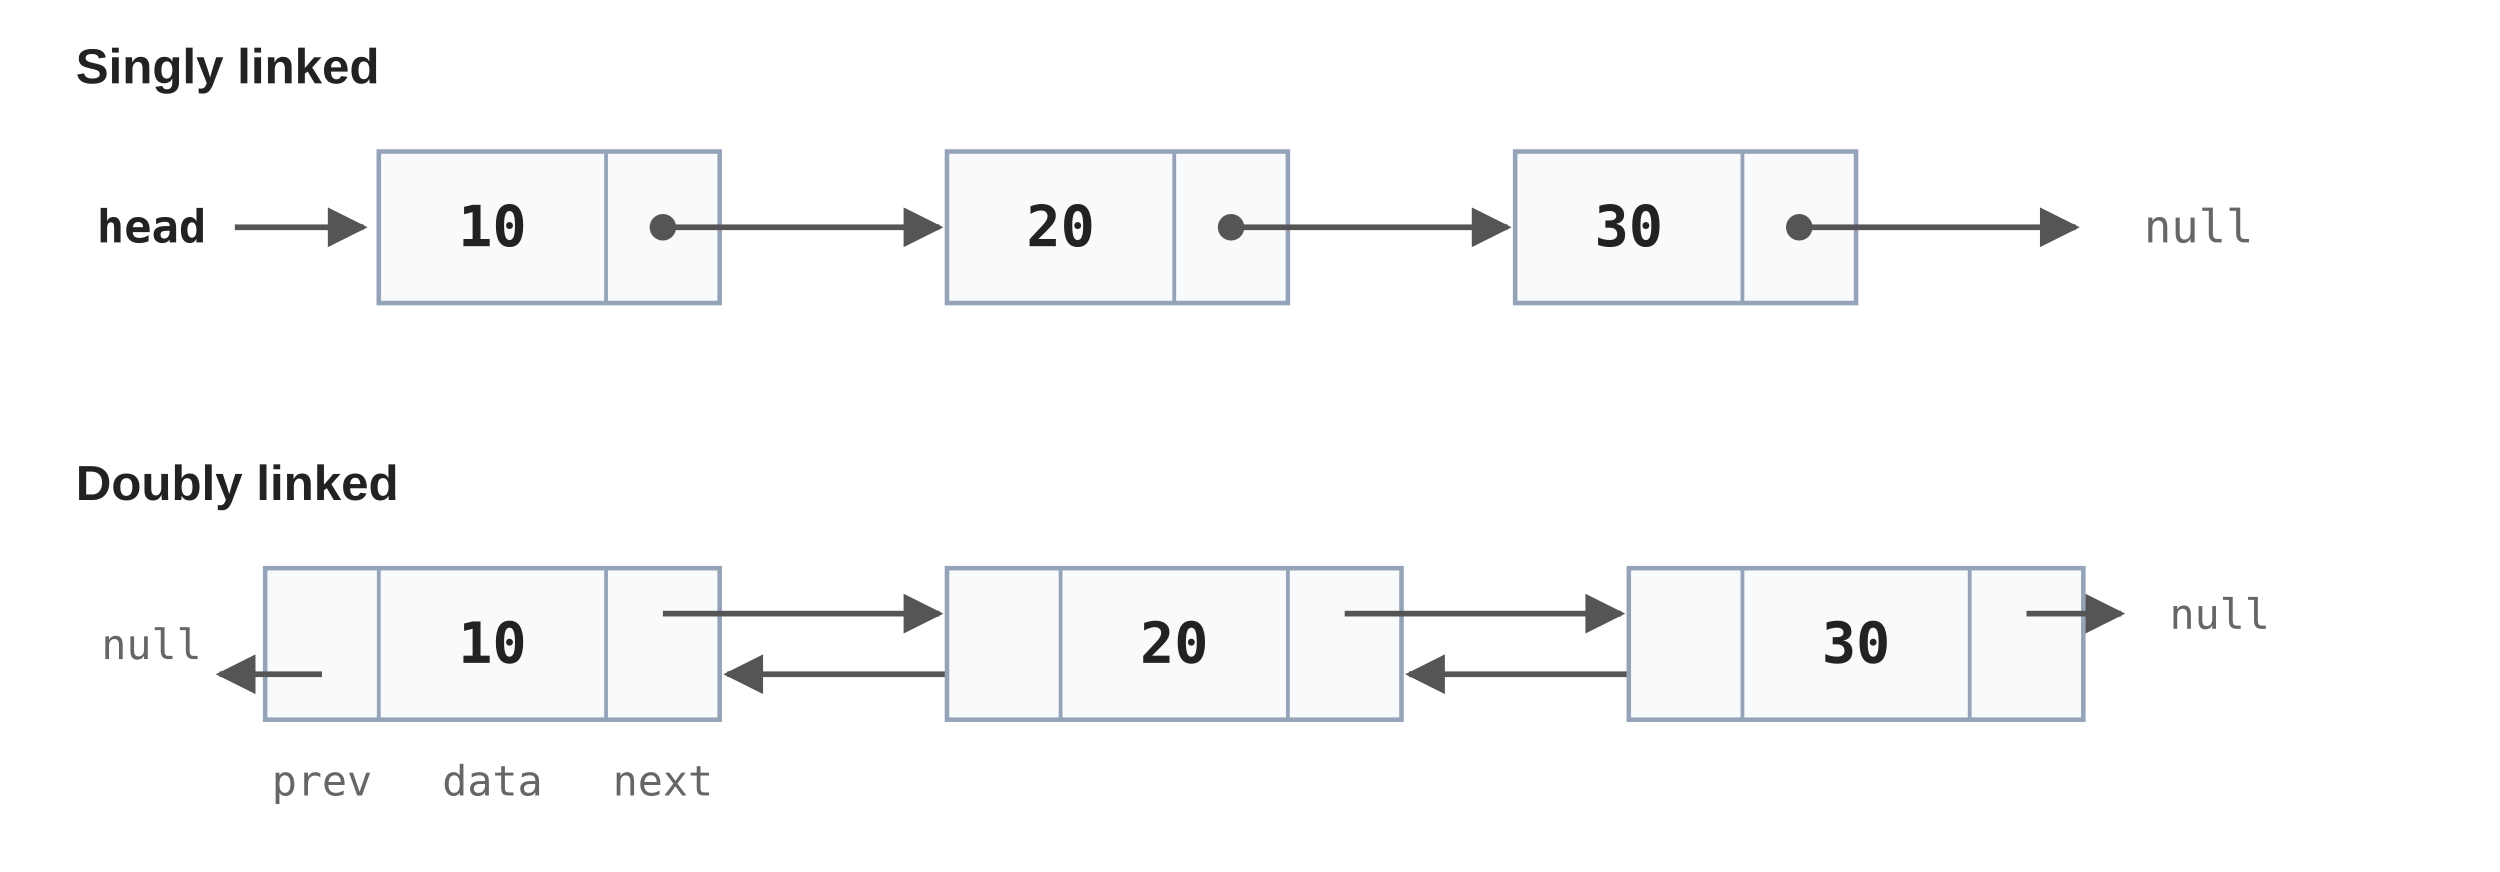
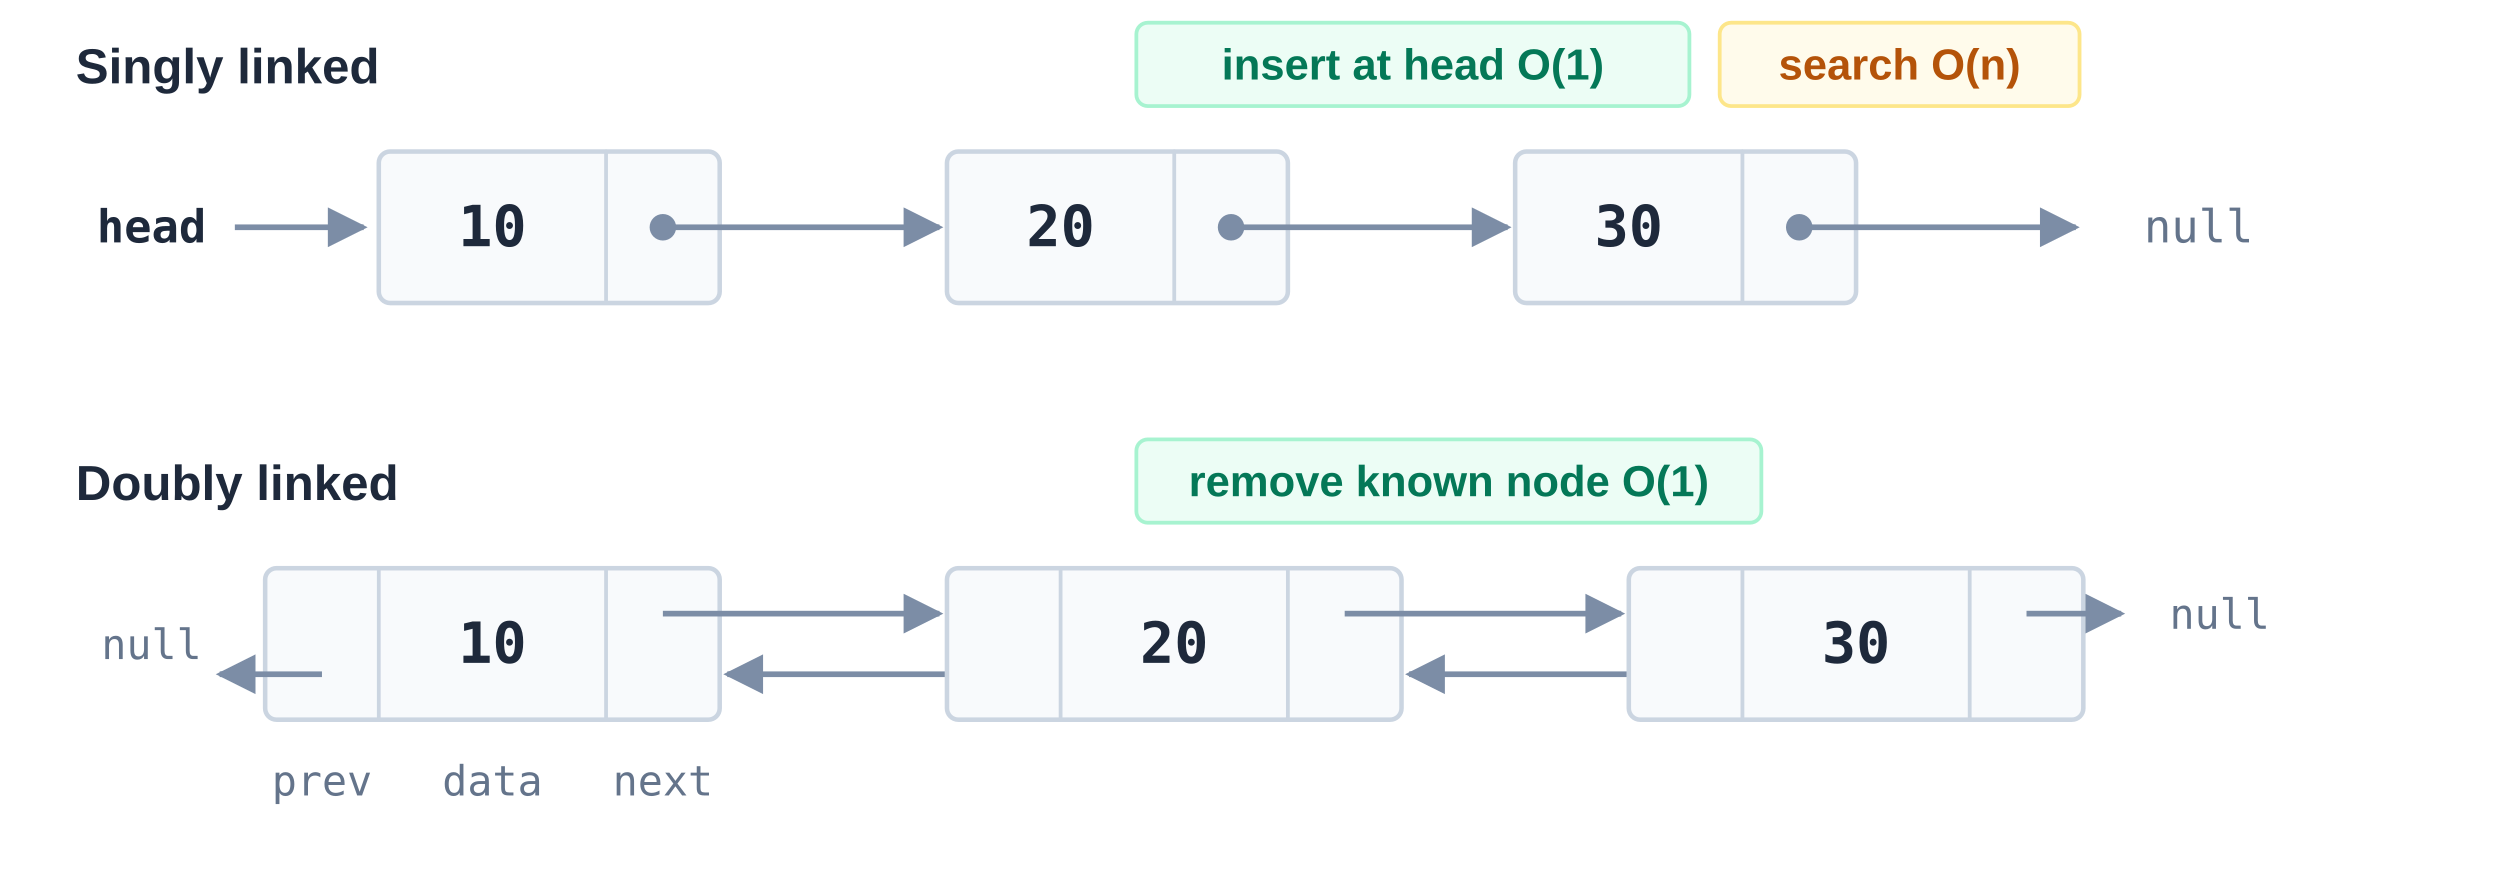
<svg xmlns="http://www.w3.org/2000/svg" width="660" height="230" viewBox="0 0 660 230" role="img" aria-label="Singly linked list: head points to nodes 10, 20, 30, each holding data and a next reference, ending in null. Doubly linked list: each node also holds a prev reference, so it can be walked in both directions">
  <defs>
    <marker id="ll-a" viewBox="0 0 10 10" refX="9" refY="5" markerWidth="7" markerHeight="7" orient="auto-start-reverse">
-       <path d="M0 0 L10 5 L0 10 Z" fill="#555555" />
+       <path d="M0 0 L10 5 L0 10 Z" fill="#7C8DA6" />
    </marker>
    <marker id="ll-h" viewBox="0 0 10 10" refX="9" refY="5" markerWidth="7" markerHeight="7" orient="auto-start-reverse">
      <path d="M0 0 L10 5 L0 10 Z" fill="#B45309" />
    </marker>
+     <filter id="ll-s" x="-10%" y="-15%" width="120%" height="150%">
+       <feDropShadow dx="0" dy="1.5" stdDeviation="1.5" flood-color="#0F172A" flood-opacity="0.10" />
+     </filter>
  </defs>
-   <text x="20" y="22" text-anchor="start" font-family="system-ui, -apple-system, 'Segoe UI', Arial, sans-serif" font-size="13" font-weight="600" fill="#222222">Singly linked</text>
-   <text x="40" y="64" text-anchor="middle" font-family="ui-monospace, Consolas, monospace" font-size="12" font-weight="600" fill="#222222">head</text>
-   <path d="M62 60 H96" fill="none" stroke="#555555" stroke-width="1.5" marker-end="url(#ll-a)" />
-   <rect x="100" y="40" width="90" height="40" rx="0" fill="#F8FAFC" stroke="#94A3B8" stroke-width="1.2" />
-   <path d="M160 40 V80" fill="none" stroke="#94A3B8" stroke-width="1" />
-   <text x="130" y="65" text-anchor="middle" font-family="ui-monospace, Consolas, monospace" font-size="15" font-weight="600" fill="#222222">10</text>
-   <circle cx="175" cy="60" r="3.5" fill="#555555" />
-   <path d="M175 60 H248" fill="none" stroke="#555555" stroke-width="1.5" marker-end="url(#ll-a)" />
-   <rect x="250" y="40" width="90" height="40" rx="0" fill="#F8FAFC" stroke="#94A3B8" stroke-width="1.2" />
-   <path d="M310 40 V80" fill="none" stroke="#94A3B8" stroke-width="1" />
-   <text x="280" y="65" text-anchor="middle" font-family="ui-monospace, Consolas, monospace" font-size="15" font-weight="600" fill="#222222">20</text>
-   <circle cx="325" cy="60" r="3.5" fill="#555555" />
-   <path d="M325 60 H398" fill="none" stroke="#555555" stroke-width="1.5" marker-end="url(#ll-a)" />
-   <rect x="400" y="40" width="90" height="40" rx="0" fill="#F8FAFC" stroke="#94A3B8" stroke-width="1.2" />
-   <path d="M460 40 V80" fill="none" stroke="#94A3B8" stroke-width="1" />
-   <text x="430" y="65" text-anchor="middle" font-family="ui-monospace, Consolas, monospace" font-size="15" font-weight="600" fill="#222222">30</text>
-   <circle cx="475" cy="60" r="3.5" fill="#555555" />
-   <path d="M475 60 H548" fill="none" stroke="#555555" stroke-width="1.5" marker-end="url(#ll-a)" />
-   <text x="566" y="64" text-anchor="start" font-family="ui-monospace, Consolas, monospace" font-size="12" font-weight="400" fill="#666666">null</text>
-   <text x="20" y="132" text-anchor="start" font-family="system-ui, -apple-system, 'Segoe UI', Arial, sans-serif" font-size="13" font-weight="600" fill="#222222">Doubly linked</text>
-   <rect x="70" y="150" width="120" height="40" rx="0" fill="#F8FAFC" stroke="#94A3B8" stroke-width="1.2" />
-   <path d="M100 150 V190" fill="none" stroke="#94A3B8" stroke-width="1" />
-   <path d="M160 150 V190" fill="none" stroke="#94A3B8" stroke-width="1" />
-   <text x="130" y="175" text-anchor="middle" font-family="ui-monospace, Consolas, monospace" font-size="15" font-weight="600" fill="#222222">10</text>
-   <path d="M175 162 H248" fill="none" stroke="#555555" stroke-width="1.5" marker-end="url(#ll-a)" />
-   <path d="M265 178 H192" fill="none" stroke="#555555" stroke-width="1.5" marker-end="url(#ll-a)" />
-   <rect x="250" y="150" width="120" height="40" rx="0" fill="#F8FAFC" stroke="#94A3B8" stroke-width="1.2" />
-   <path d="M280 150 V190" fill="none" stroke="#94A3B8" stroke-width="1" />
-   <path d="M340 150 V190" fill="none" stroke="#94A3B8" stroke-width="1" />
-   <text x="310" y="175" text-anchor="middle" font-family="ui-monospace, Consolas, monospace" font-size="15" font-weight="600" fill="#222222">20</text>
-   <path d="M355 162 H428" fill="none" stroke="#555555" stroke-width="1.5" marker-end="url(#ll-a)" />
-   <path d="M445 178 H372" fill="none" stroke="#555555" stroke-width="1.5" marker-end="url(#ll-a)" />
-   <rect x="430" y="150" width="120" height="40" rx="0" fill="#F8FAFC" stroke="#94A3B8" stroke-width="1.2" />
-   <path d="M460 150 V190" fill="none" stroke="#94A3B8" stroke-width="1" />
-   <path d="M520 150 V190" fill="none" stroke="#94A3B8" stroke-width="1" />
-   <text x="490" y="175" text-anchor="middle" font-family="ui-monospace, Consolas, monospace" font-size="15" font-weight="600" fill="#222222">30</text>
-   <text x="40" y="174" text-anchor="middle" font-family="ui-monospace, Consolas, monospace" font-size="11" font-weight="400" fill="#666666">null</text>
-   <path d="M85 178 H58" fill="none" stroke="#555555" stroke-width="1.5" marker-end="url(#ll-a)" />
-   <path d="M535 162 H560" fill="none" stroke="#555555" stroke-width="1.5" marker-end="url(#ll-a)" />
-   <text x="586" y="166" text-anchor="middle" font-family="ui-monospace, Consolas, monospace" font-size="11" font-weight="400" fill="#666666">null</text>
-   <text x="85" y="210" text-anchor="middle" font-family="ui-monospace, Consolas, monospace" font-size="11" font-weight="400" fill="#666666">prev</text>
-   <text x="130" y="210" text-anchor="middle" font-family="ui-monospace, Consolas, monospace" font-size="11" font-weight="400" fill="#666666">data</text>
-   <text x="175" y="210" text-anchor="middle" font-family="ui-monospace, Consolas, monospace" font-size="11" font-weight="400" fill="#666666">next</text>
+   <text x="20" y="22" text-anchor="start" font-family="system-ui, -apple-system, 'Segoe UI', Arial, sans-serif" font-size="13" font-weight="600" fill="#1E293B">Singly linked</text>
+   <text x="40" y="64" text-anchor="middle" font-family="ui-monospace, Consolas, monospace" font-size="12" font-weight="600" fill="#1E293B">head</text>
+   <path d="M62 60 H96" fill="none" stroke="#7C8DA6" stroke-width="1.5" marker-end="url(#ll-a)" />
+   <rect x="100" y="40" width="90" height="40" rx="3" fill="#F8FAFC" stroke="#CBD5E1" stroke-width="1.2" />
+   <path d="M160 40 V80" fill="none" stroke="#CBD5E1" stroke-width="1" stroke-linecap="round" stroke-linejoin="round" />
+   <text x="130" y="65" text-anchor="middle" font-family="ui-monospace, Consolas, monospace" font-size="15" font-weight="600" fill="#1E293B">10</text>
+   <circle cx="175" cy="60" r="3.5" fill="#7C8DA6" />
+   <path d="M175 60 H248" fill="none" stroke="#7C8DA6" stroke-width="1.5" marker-end="url(#ll-a)" />
+   <rect x="250" y="40" width="90" height="40" rx="3" fill="#F8FAFC" stroke="#CBD5E1" stroke-width="1.2" />
+   <path d="M310 40 V80" fill="none" stroke="#CBD5E1" stroke-width="1" stroke-linecap="round" stroke-linejoin="round" />
+   <text x="280" y="65" text-anchor="middle" font-family="ui-monospace, Consolas, monospace" font-size="15" font-weight="600" fill="#1E293B">20</text>
+   <circle cx="325" cy="60" r="3.5" fill="#7C8DA6" />
+   <path d="M325 60 H398" fill="none" stroke="#7C8DA6" stroke-width="1.5" marker-end="url(#ll-a)" />
+   <rect x="400" y="40" width="90" height="40" rx="3" fill="#F8FAFC" stroke="#CBD5E1" stroke-width="1.2" />
+   <path d="M460 40 V80" fill="none" stroke="#CBD5E1" stroke-width="1" stroke-linecap="round" stroke-linejoin="round" />
+   <text x="430" y="65" text-anchor="middle" font-family="ui-monospace, Consolas, monospace" font-size="15" font-weight="600" fill="#1E293B">30</text>
+   <circle cx="475" cy="60" r="3.5" fill="#7C8DA6" />
+   <path d="M475 60 H548" fill="none" stroke="#7C8DA6" stroke-width="1.5" marker-end="url(#ll-a)" />
+   <text x="566" y="64" text-anchor="start" font-family="ui-monospace, Consolas, monospace" font-size="12" font-weight="400" fill="#64748B">null</text>
+   <text x="20" y="132" text-anchor="start" font-family="system-ui, -apple-system, 'Segoe UI', Arial, sans-serif" font-size="13" font-weight="600" fill="#1E293B">Doubly linked</text>
+   <rect x="70" y="150" width="120" height="40" rx="3" fill="#F8FAFC" stroke="#CBD5E1" stroke-width="1.2" />
+   <path d="M100 150 V190" fill="none" stroke="#CBD5E1" stroke-width="1" stroke-linecap="round" stroke-linejoin="round" />
+   <path d="M160 150 V190" fill="none" stroke="#CBD5E1" stroke-width="1" stroke-linecap="round" stroke-linejoin="round" />
+   <text x="130" y="175" text-anchor="middle" font-family="ui-monospace, Consolas, monospace" font-size="15" font-weight="600" fill="#1E293B">10</text>
+   <path d="M175 162 H248" fill="none" stroke="#7C8DA6" stroke-width="1.5" marker-end="url(#ll-a)" />
+   <path d="M265 178 H192" fill="none" stroke="#7C8DA6" stroke-width="1.5" marker-end="url(#ll-a)" />
+   <rect x="250" y="150" width="120" height="40" rx="3" fill="#F8FAFC" stroke="#CBD5E1" stroke-width="1.2" />
+   <path d="M280 150 V190" fill="none" stroke="#CBD5E1" stroke-width="1" stroke-linecap="round" stroke-linejoin="round" />
+   <path d="M340 150 V190" fill="none" stroke="#CBD5E1" stroke-width="1" stroke-linecap="round" stroke-linejoin="round" />
+   <text x="310" y="175" text-anchor="middle" font-family="ui-monospace, Consolas, monospace" font-size="15" font-weight="600" fill="#1E293B">20</text>
+   <path d="M355 162 H428" fill="none" stroke="#7C8DA6" stroke-width="1.5" marker-end="url(#ll-a)" />
+   <path d="M445 178 H372" fill="none" stroke="#7C8DA6" stroke-width="1.5" marker-end="url(#ll-a)" />
+   <rect x="430" y="150" width="120" height="40" rx="3" fill="#F8FAFC" stroke="#CBD5E1" stroke-width="1.2" />
+   <path d="M460 150 V190" fill="none" stroke="#CBD5E1" stroke-width="1" stroke-linecap="round" stroke-linejoin="round" />
+   <path d="M520 150 V190" fill="none" stroke="#CBD5E1" stroke-width="1" stroke-linecap="round" stroke-linejoin="round" />
+   <text x="490" y="175" text-anchor="middle" font-family="ui-monospace, Consolas, monospace" font-size="15" font-weight="600" fill="#1E293B">30</text>
+   <text x="40" y="174" text-anchor="middle" font-family="ui-monospace, Consolas, monospace" font-size="11" font-weight="400" fill="#64748B">null</text>
+   <path d="M85 178 H58" fill="none" stroke="#7C8DA6" stroke-width="1.5" marker-end="url(#ll-a)" />
+   <path d="M535 162 H560" fill="none" stroke="#7C8DA6" stroke-width="1.5" marker-end="url(#ll-a)" />
+   <text x="586" y="166" text-anchor="middle" font-family="ui-monospace, Consolas, monospace" font-size="11" font-weight="400" fill="#64748B">null</text>
+   <rect x="300" y="6" width="146" height="22" rx="3" fill="#ECFDF5" stroke="#A7F3D0" stroke-width="1" />
+   <text x="373.0" y="21" text-anchor="middle" font-family="system-ui, -apple-system, 'Segoe UI', Arial, sans-serif" font-size="11.5" font-weight="600" fill="#047857">insert at head  O(1)</text>
+   <rect x="454" y="6" width="95" height="22" rx="3" fill="#FFFBEB" stroke="#FDE68A" stroke-width="1" />
+   <text x="501.5" y="21" text-anchor="middle" font-family="system-ui, -apple-system, 'Segoe UI', Arial, sans-serif" font-size="11.5" font-weight="600" fill="#B45309">search  O(n)</text>
+   <rect x="300" y="116" width="165" height="22" rx="3" fill="#ECFDF5" stroke="#A7F3D0" stroke-width="1" />
+   <text x="382.5" y="131" text-anchor="middle" font-family="system-ui, -apple-system, 'Segoe UI', Arial, sans-serif" font-size="11.5" font-weight="600" fill="#047857">remove known node  O(1)</text>
+   <text x="85" y="210" text-anchor="middle" font-family="ui-monospace, Consolas, monospace" font-size="11" font-weight="400" fill="#64748B">prev</text>
+   <text x="130" y="210" text-anchor="middle" font-family="ui-monospace, Consolas, monospace" font-size="11" font-weight="400" fill="#64748B">data</text>
+   <text x="175" y="210" text-anchor="middle" font-family="ui-monospace, Consolas, monospace" font-size="11" font-weight="400" fill="#64748B">next</text>
</svg>
